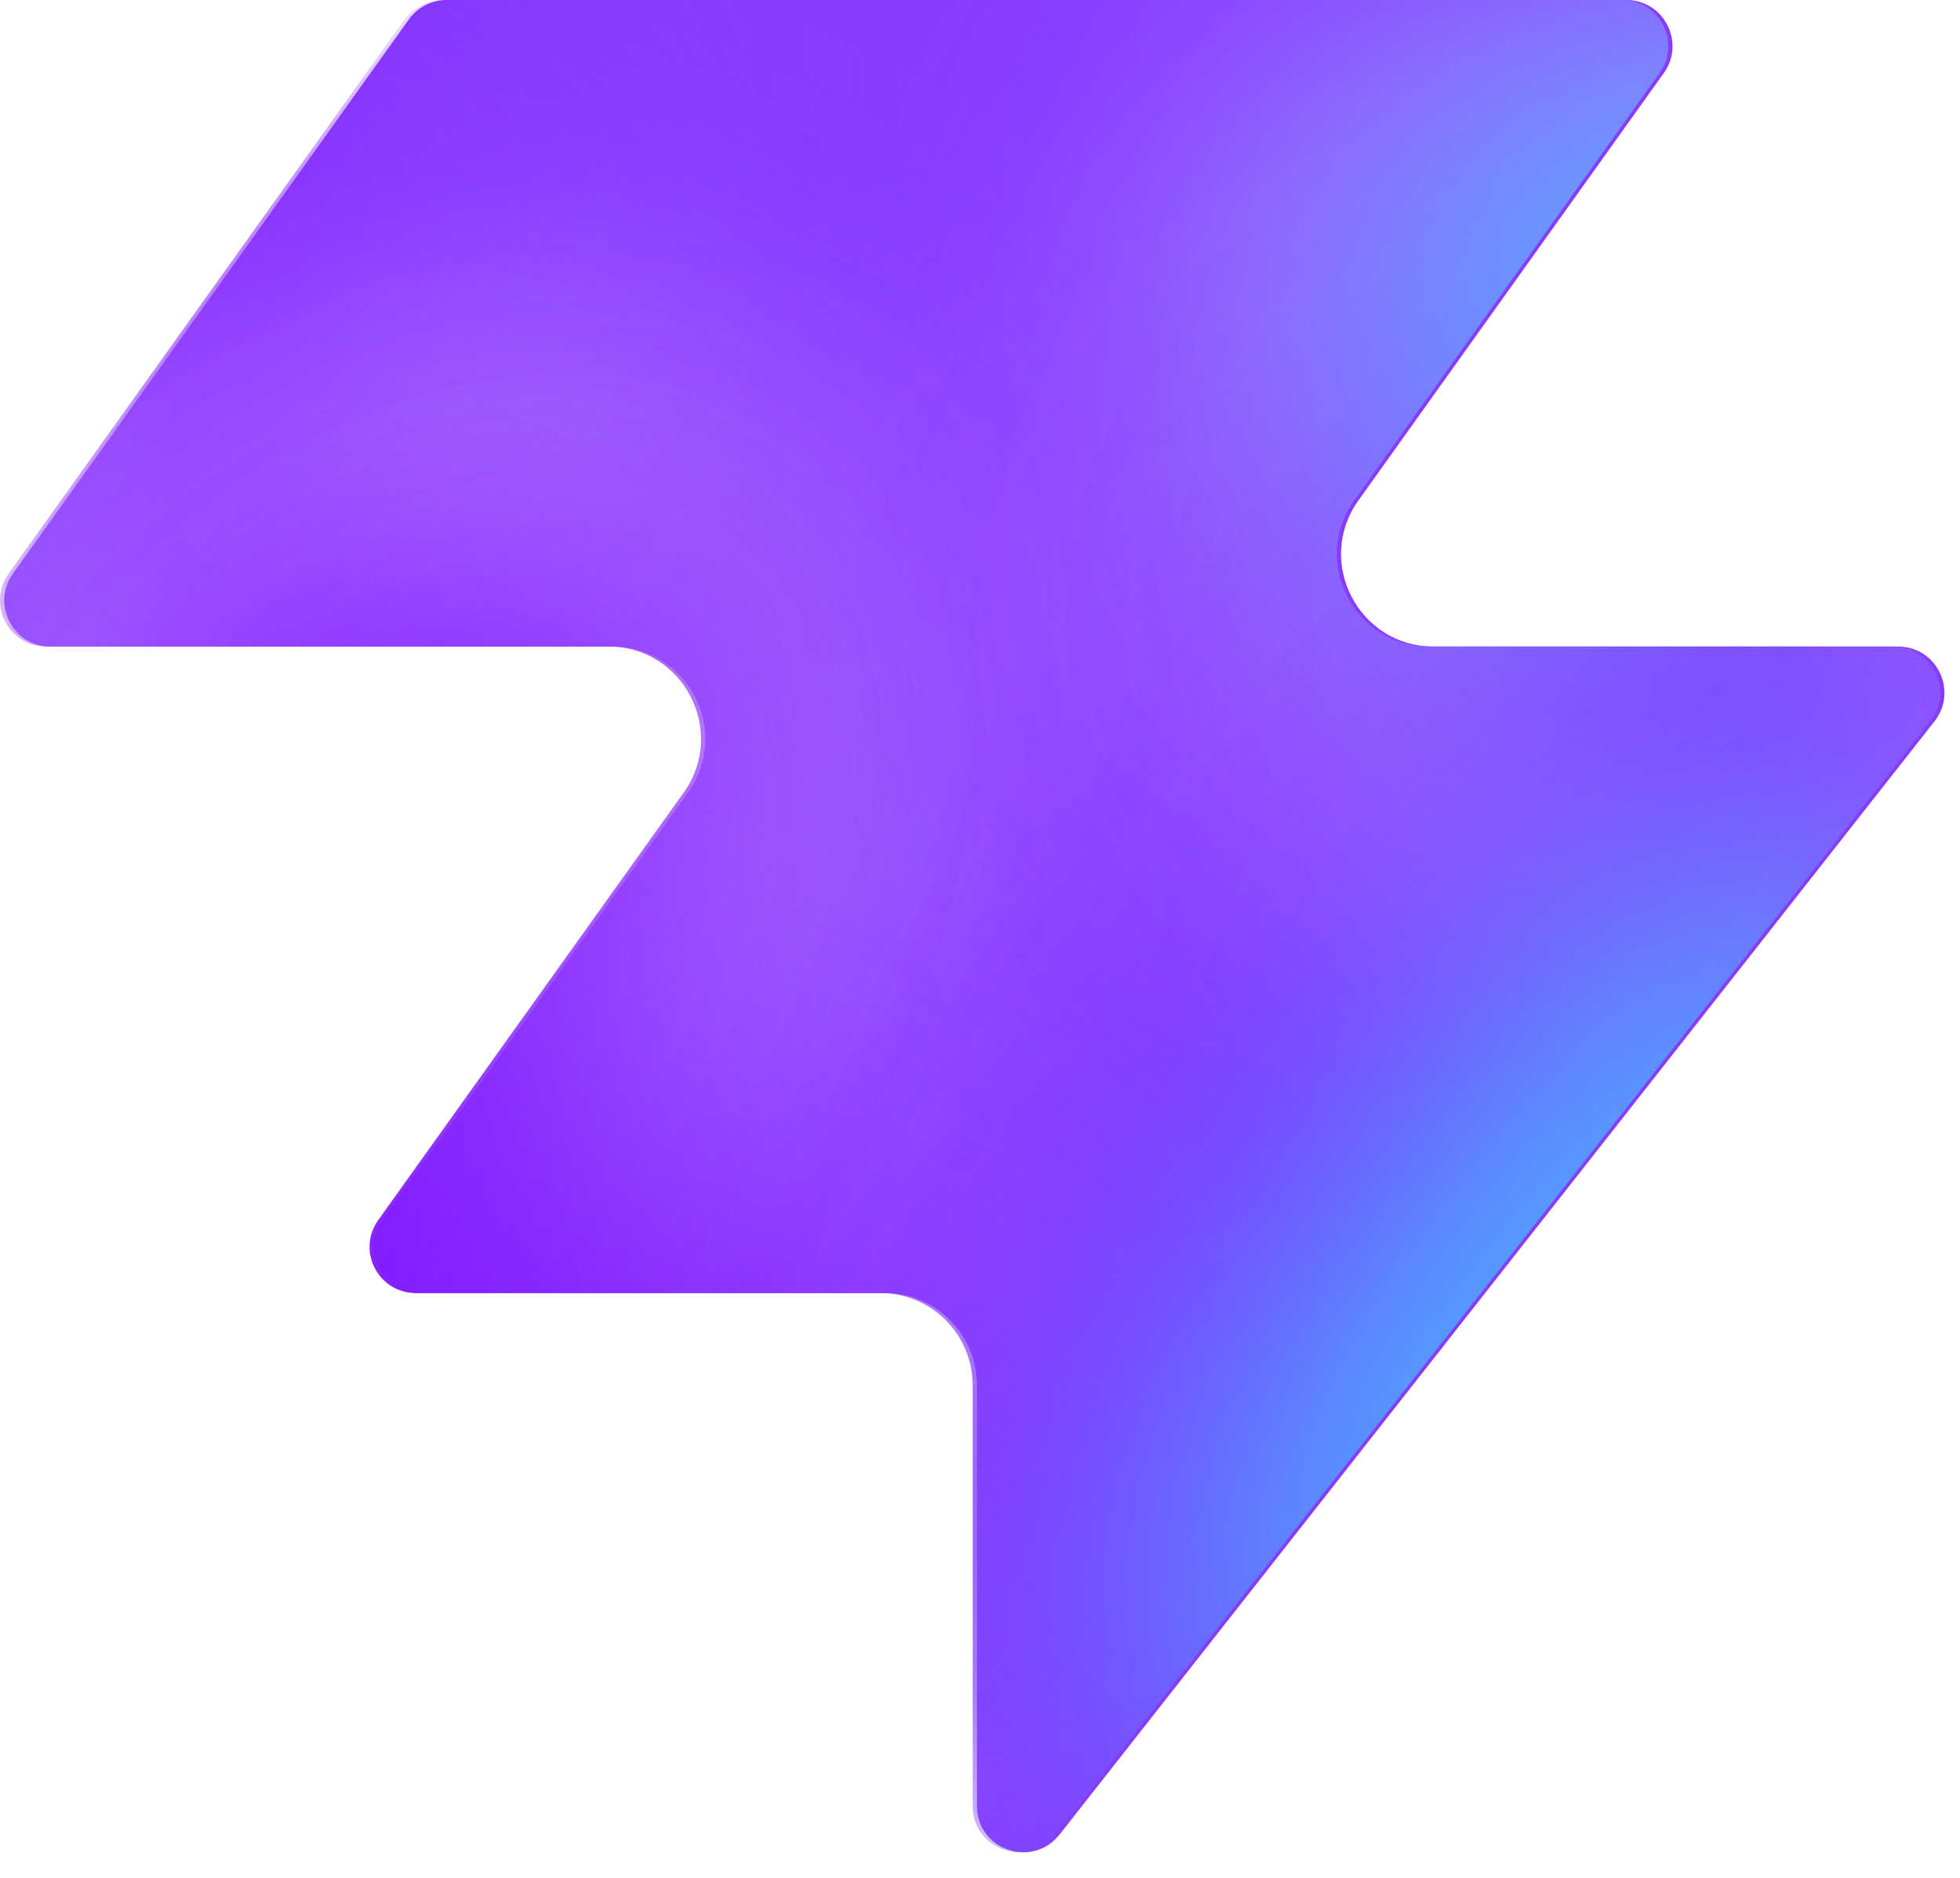
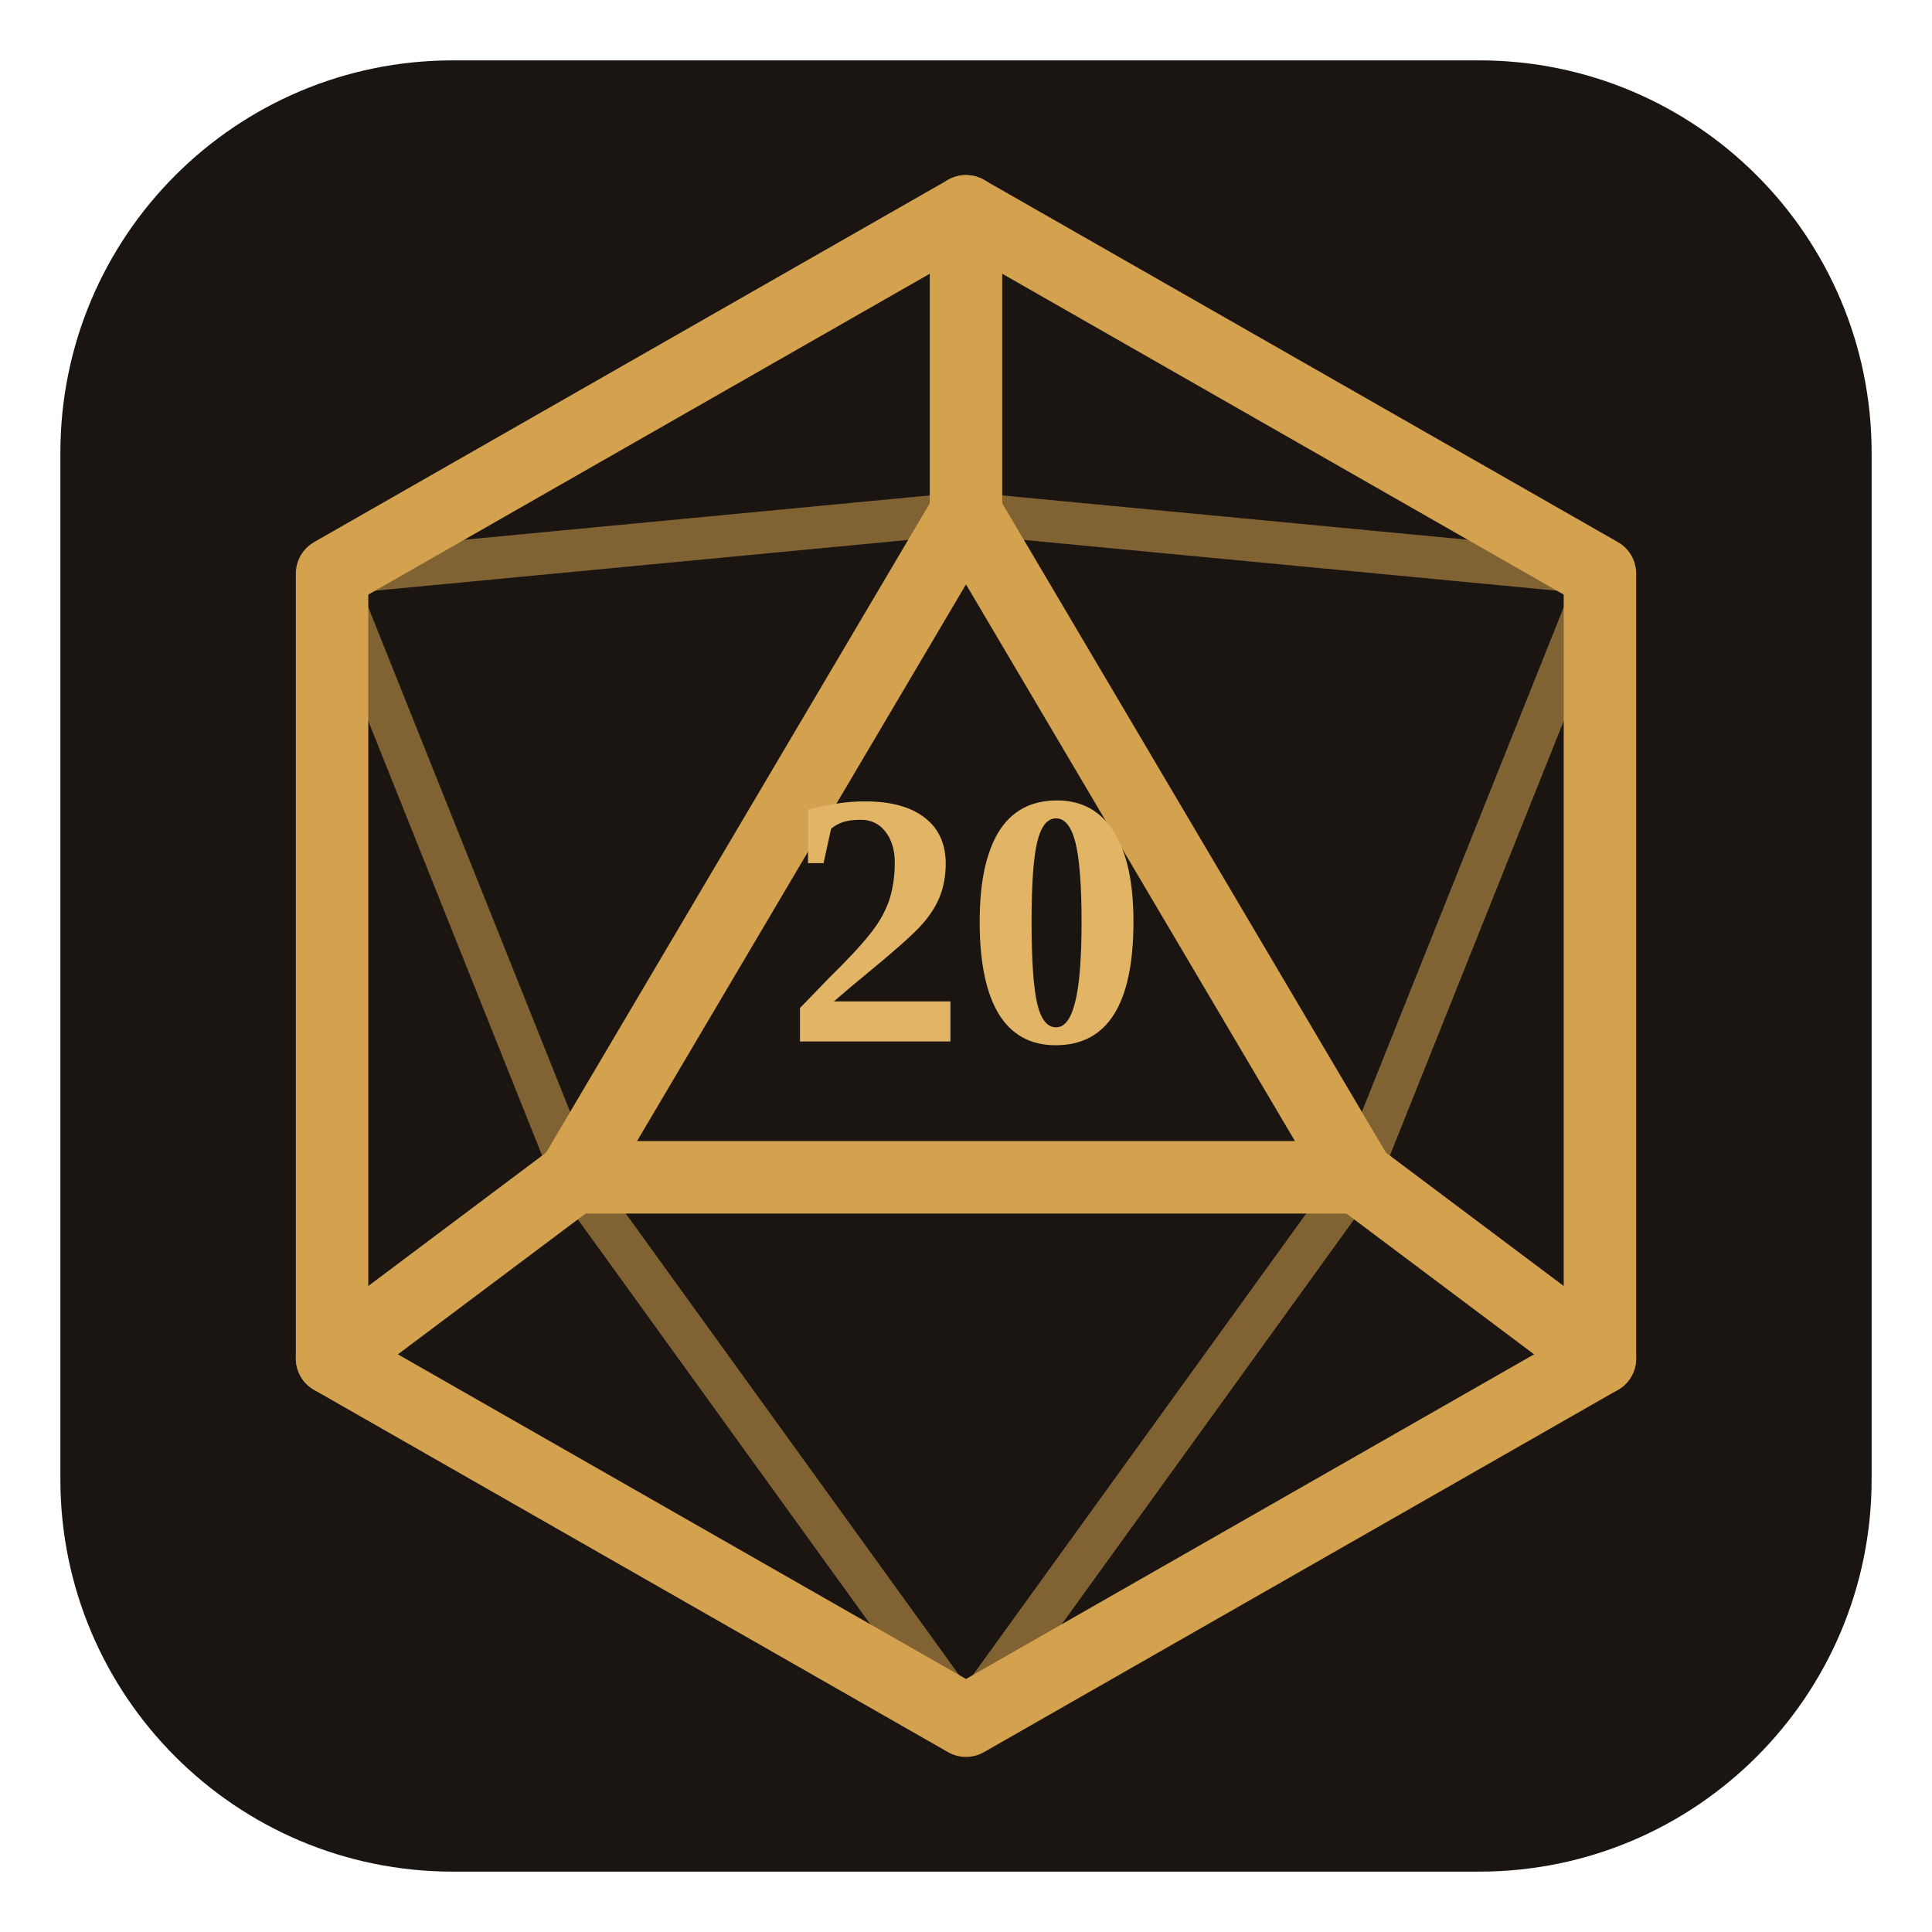
- <svg xmlns="http://www.w3.org/2000/svg" width="48" height="46" fill="none" viewBox="0 0 48 46">
-   <path fill="#863bff" d="M25.946 44.938c-.664.845-2.021.375-2.021-.698V33.937a2.26 2.26 0 0 0-2.262-2.262H10.287c-.92 0-1.456-1.04-.92-1.788l7.48-10.471c1.07-1.497 0-3.578-1.842-3.578H1.237c-.92 0-1.456-1.04-.92-1.788L10.013.474c.214-.297.556-.474.92-.474h28.894c.92 0 1.456 1.04.92 1.788l-7.48 10.471c-1.07 1.498 0 3.579 1.842 3.579h11.377c.943 0 1.473 1.088.89 1.83L25.947 44.94z" style="fill:#863bff;fill:color(display-p3 .525 .23 1);fill-opacity:1" />
-   <mask id="a" width="48" height="46" x="0" y="0" maskUnits="userSpaceOnUse" style="mask-type:alpha">
-     <path fill="#000" d="M25.842 44.938c-.664.844-2.021.375-2.021-.698V33.937a2.26 2.26 0 0 0-2.262-2.262H10.183c-.92 0-1.456-1.04-.92-1.788l7.48-10.471c1.07-1.498 0-3.579-1.842-3.579H1.133c-.92 0-1.456-1.04-.92-1.787L9.91.473c.214-.297.556-.474.92-.474h28.894c.92 0 1.456 1.04.92 1.788l-7.48 10.471c-1.07 1.498 0 3.578 1.842 3.578h11.377c.943 0 1.473 1.088.89 1.832L25.843 44.94z" style="fill:#000;fill-opacity:1" />
-   </mask>
-   <g mask="url(#a)">
-     <g filter="url(#b)">
-       <ellipse cx="5.508" cy="14.704" fill="#ede6ff" rx="5.508" ry="14.704" style="fill:#ede6ff;fill:color(display-p3 .927 .903 1);fill-opacity:1" transform="matrix(.00324 1 1 -.00324 -4.47 31.516)" />
-     </g>
-     <g filter="url(#c)">
-       <ellipse cx="10.399" cy="29.851" fill="#ede6ff" rx="10.399" ry="29.851" style="fill:#ede6ff;fill:color(display-p3 .927 .903 1);fill-opacity:1" transform="matrix(.00324 1 1 -.00324 -39.328 7.883)" />
-     </g>
-     <g filter="url(#d)">
-       <ellipse cx="5.508" cy="30.487" fill="#7e14ff" rx="5.508" ry="30.487" style="fill:#7e14ff;fill:color(display-p3 .492 .077 1);fill-opacity:1" transform="rotate(89.814 -25.913 -14.639)scale(1 -1)" />
-     </g>
-     <g filter="url(#e)">
-       <ellipse cx="5.508" cy="30.599" fill="#7e14ff" rx="5.508" ry="30.599" style="fill:#7e14ff;fill:color(display-p3 .492 .077 1);fill-opacity:1" transform="rotate(89.814 -32.644 -3.334)scale(1 -1)" />
-     </g>
-     <g filter="url(#f)">
-       <ellipse cx="5.508" cy="30.599" fill="#7e14ff" rx="5.508" ry="30.599" style="fill:#7e14ff;fill:color(display-p3 .492 .077 1);fill-opacity:1" transform="matrix(.00324 1 1 -.00324 -34.34 30.47)" />
-     </g>
-     <g filter="url(#g)">
-       <ellipse cx="14.072" cy="22.078" fill="#ede6ff" rx="14.072" ry="22.078" style="fill:#ede6ff;fill:color(display-p3 .927 .903 1);fill-opacity:1" transform="rotate(93.35 24.506 48.493)scale(-1 1)" />
-     </g>
-     <g filter="url(#h)">
-       <ellipse cx="3.47" cy="21.501" fill="#7e14ff" rx="3.47" ry="21.501" style="fill:#7e14ff;fill:color(display-p3 .492 .077 1);fill-opacity:1" transform="rotate(89.009 28.708 47.59)scale(-1 1)" />
-     </g>
-     <g filter="url(#i)">
-       <ellipse cx="3.47" cy="21.501" fill="#7e14ff" rx="3.47" ry="21.501" style="fill:#7e14ff;fill:color(display-p3 .492 .077 1);fill-opacity:1" transform="rotate(89.009 28.708 47.59)scale(-1 1)" />
-     </g>
-     <g filter="url(#j)">
-       <ellipse cx=".387" cy="8.972" fill="#7e14ff" rx="4.407" ry="29.108" style="fill:#7e14ff;fill:color(display-p3 .492 .077 1);fill-opacity:1" transform="rotate(39.51 .387 8.972)" />
-     </g>
-     <g filter="url(#k)">
-       <ellipse cx="47.523" cy="-6.092" fill="#7e14ff" rx="4.407" ry="29.108" style="fill:#7e14ff;fill:color(display-p3 .492 .077 1);fill-opacity:1" transform="rotate(37.892 47.523 -6.092)" />
-     </g>
-     <g filter="url(#l)">
-       <ellipse cx="41.412" cy="6.333" fill="#47bfff" rx="5.971" ry="9.665" style="fill:#47bfff;fill:color(display-p3 .28 .748 1);fill-opacity:1" transform="rotate(37.892 41.412 6.333)" />
-     </g>
-     <g filter="url(#m)">
-       <ellipse cx="-1.879" cy="38.332" fill="#7e14ff" rx="4.407" ry="29.108" style="fill:#7e14ff;fill:color(display-p3 .492 .077 1);fill-opacity:1" transform="rotate(37.892 -1.88 38.332)" />
-     </g>
-     <g filter="url(#n)">
-       <ellipse cx="-1.879" cy="38.332" fill="#7e14ff" rx="4.407" ry="29.108" style="fill:#7e14ff;fill:color(display-p3 .492 .077 1);fill-opacity:1" transform="rotate(37.892 -1.88 38.332)" />
-     </g>
-     <g filter="url(#o)">
-       <ellipse cx="35.651" cy="29.907" fill="#7e14ff" rx="4.407" ry="29.108" style="fill:#7e14ff;fill:color(display-p3 .492 .077 1);fill-opacity:1" transform="rotate(37.892 35.651 29.907)" />
-     </g>
-     <g filter="url(#p)">
-       <ellipse cx="38.418" cy="32.4" fill="#47bfff" rx="5.971" ry="15.297" style="fill:#47bfff;fill:color(display-p3 .28 .748 1);fill-opacity:1" transform="rotate(37.892 38.418 32.4)" />
-     </g>
+ <svg xmlns="http://www.w3.org/2000/svg" viewBox="0 0 64 64" width="64" height="64">
+   <rect x="2" y="2" width="60" height="60" rx="13" fill="#1b1512" />
+   <g fill="none" stroke="#d4a24e" stroke-width="2.4" stroke-linejoin="round" stroke-linecap="round">
+     <path d="M32 7 L53 19 L53 45 L32 57 L11 45 L11 19 Z" />
+     <path d="M32 17 L45 39 L19 39 Z" />
+     <path d="M32 17 L32 7 M45 39 L53 45 M19 39 L11 45" />
+     <path d="M32 17 L11 19 M32 17 L53 19 M19 39 L11 19 M45 39 L53 19 M19 39 L32 57 M45 39 L32 57" stroke-width="1.4" opacity="0.55" />
  </g>
-   <defs>
-     <filter id="b" width="60.045" height="41.654" x="-19.77" y="16.149" color-interpolation-filters="sRGB" filterUnits="userSpaceOnUse">
-       <feFlood flood-opacity="0" result="BackgroundImageFix" />
-       <feBlend in="SourceGraphic" in2="BackgroundImageFix" result="shape" />
-       <feGaussianBlur result="effect1_foregroundBlur_2002_17158" stdDeviation="7.659" />
-     </filter>
-     <filter id="c" width="90.34" height="51.437" x="-54.613" y="-7.533" color-interpolation-filters="sRGB" filterUnits="userSpaceOnUse">
-       <feFlood flood-opacity="0" result="BackgroundImageFix" />
-       <feBlend in="SourceGraphic" in2="BackgroundImageFix" result="shape" />
-       <feGaussianBlur result="effect1_foregroundBlur_2002_17158" stdDeviation="7.659" />
-     </filter>
-     <filter id="d" width="79.355" height="29.4" x="-49.64" y="2.03" color-interpolation-filters="sRGB" filterUnits="userSpaceOnUse">
-       <feFlood flood-opacity="0" result="BackgroundImageFix" />
-       <feBlend in="SourceGraphic" in2="BackgroundImageFix" result="shape" />
-       <feGaussianBlur result="effect1_foregroundBlur_2002_17158" stdDeviation="4.596" />
-     </filter>
-     <filter id="e" width="79.579" height="29.4" x="-45.045" y="20.029" color-interpolation-filters="sRGB" filterUnits="userSpaceOnUse">
-       <feFlood flood-opacity="0" result="BackgroundImageFix" />
-       <feBlend in="SourceGraphic" in2="BackgroundImageFix" result="shape" />
-       <feGaussianBlur result="effect1_foregroundBlur_2002_17158" stdDeviation="4.596" />
-     </filter>
-     <filter id="f" width="79.579" height="29.4" x="-43.513" y="21.178" color-interpolation-filters="sRGB" filterUnits="userSpaceOnUse">
-       <feFlood flood-opacity="0" result="BackgroundImageFix" />
-       <feBlend in="SourceGraphic" in2="BackgroundImageFix" result="shape" />
-       <feGaussianBlur result="effect1_foregroundBlur_2002_17158" stdDeviation="4.596" />
-     </filter>
-     <filter id="g" width="74.749" height="58.852" x="15.756" y="-17.901" color-interpolation-filters="sRGB" filterUnits="userSpaceOnUse">
-       <feFlood flood-opacity="0" result="BackgroundImageFix" />
-       <feBlend in="SourceGraphic" in2="BackgroundImageFix" result="shape" />
-       <feGaussianBlur result="effect1_foregroundBlur_2002_17158" stdDeviation="7.659" />
-     </filter>
-     <filter id="h" width="61.377" height="25.362" x="23.548" y="2.284" color-interpolation-filters="sRGB" filterUnits="userSpaceOnUse">
-       <feFlood flood-opacity="0" result="BackgroundImageFix" />
-       <feBlend in="SourceGraphic" in2="BackgroundImageFix" result="shape" />
-       <feGaussianBlur result="effect1_foregroundBlur_2002_17158" stdDeviation="4.596" />
-     </filter>
-     <filter id="i" width="61.377" height="25.362" x="23.548" y="2.284" color-interpolation-filters="sRGB" filterUnits="userSpaceOnUse">
-       <feFlood flood-opacity="0" result="BackgroundImageFix" />
-       <feBlend in="SourceGraphic" in2="BackgroundImageFix" result="shape" />
-       <feGaussianBlur result="effect1_foregroundBlur_2002_17158" stdDeviation="4.596" />
-     </filter>
-     <filter id="j" width="56.045" height="63.649" x="-27.636" y="-22.853" color-interpolation-filters="sRGB" filterUnits="userSpaceOnUse">
-       <feFlood flood-opacity="0" result="BackgroundImageFix" />
-       <feBlend in="SourceGraphic" in2="BackgroundImageFix" result="shape" />
-       <feGaussianBlur result="effect1_foregroundBlur_2002_17158" stdDeviation="4.596" />
-     </filter>
-     <filter id="k" width="54.814" height="64.646" x="20.116" y="-38.415" color-interpolation-filters="sRGB" filterUnits="userSpaceOnUse">
-       <feFlood flood-opacity="0" result="BackgroundImageFix" />
-       <feBlend in="SourceGraphic" in2="BackgroundImageFix" result="shape" />
-       <feGaussianBlur result="effect1_foregroundBlur_2002_17158" stdDeviation="4.596" />
-     </filter>
-     <filter id="l" width="33.541" height="35.313" x="24.641" y="-11.323" color-interpolation-filters="sRGB" filterUnits="userSpaceOnUse">
-       <feFlood flood-opacity="0" result="BackgroundImageFix" />
-       <feBlend in="SourceGraphic" in2="BackgroundImageFix" result="shape" />
-       <feGaussianBlur result="effect1_foregroundBlur_2002_17158" stdDeviation="4.596" />
-     </filter>
-     <filter id="m" width="54.814" height="64.646" x="-29.286" y="6.009" color-interpolation-filters="sRGB" filterUnits="userSpaceOnUse">
-       <feFlood flood-opacity="0" result="BackgroundImageFix" />
-       <feBlend in="SourceGraphic" in2="BackgroundImageFix" result="shape" />
-       <feGaussianBlur result="effect1_foregroundBlur_2002_17158" stdDeviation="4.596" />
-     </filter>
-     <filter id="n" width="54.814" height="64.646" x="-29.286" y="6.009" color-interpolation-filters="sRGB" filterUnits="userSpaceOnUse">
-       <feFlood flood-opacity="0" result="BackgroundImageFix" />
-       <feBlend in="SourceGraphic" in2="BackgroundImageFix" result="shape" />
-       <feGaussianBlur result="effect1_foregroundBlur_2002_17158" stdDeviation="4.596" />
-     </filter>
-     <filter id="o" width="54.814" height="64.646" x="8.244" y="-2.416" color-interpolation-filters="sRGB" filterUnits="userSpaceOnUse">
-       <feFlood flood-opacity="0" result="BackgroundImageFix" />
-       <feBlend in="SourceGraphic" in2="BackgroundImageFix" result="shape" />
-       <feGaussianBlur result="effect1_foregroundBlur_2002_17158" stdDeviation="4.596" />
-     </filter>
-     <filter id="p" width="39.409" height="43.623" x="18.713" y="10.588" color-interpolation-filters="sRGB" filterUnits="userSpaceOnUse">
-       <feFlood flood-opacity="0" result="BackgroundImageFix" />
-       <feBlend in="SourceGraphic" in2="BackgroundImageFix" result="shape" />
-       <feGaussianBlur result="effect1_foregroundBlur_2002_17158" stdDeviation="4.596" />
-     </filter>
-   </defs>
+   <text x="32" y="34.5" text-anchor="middle" font-family="Georgia, 'Times New Roman', serif" font-size="12" font-weight="700" fill="#e2b566">20</text>
</svg>
